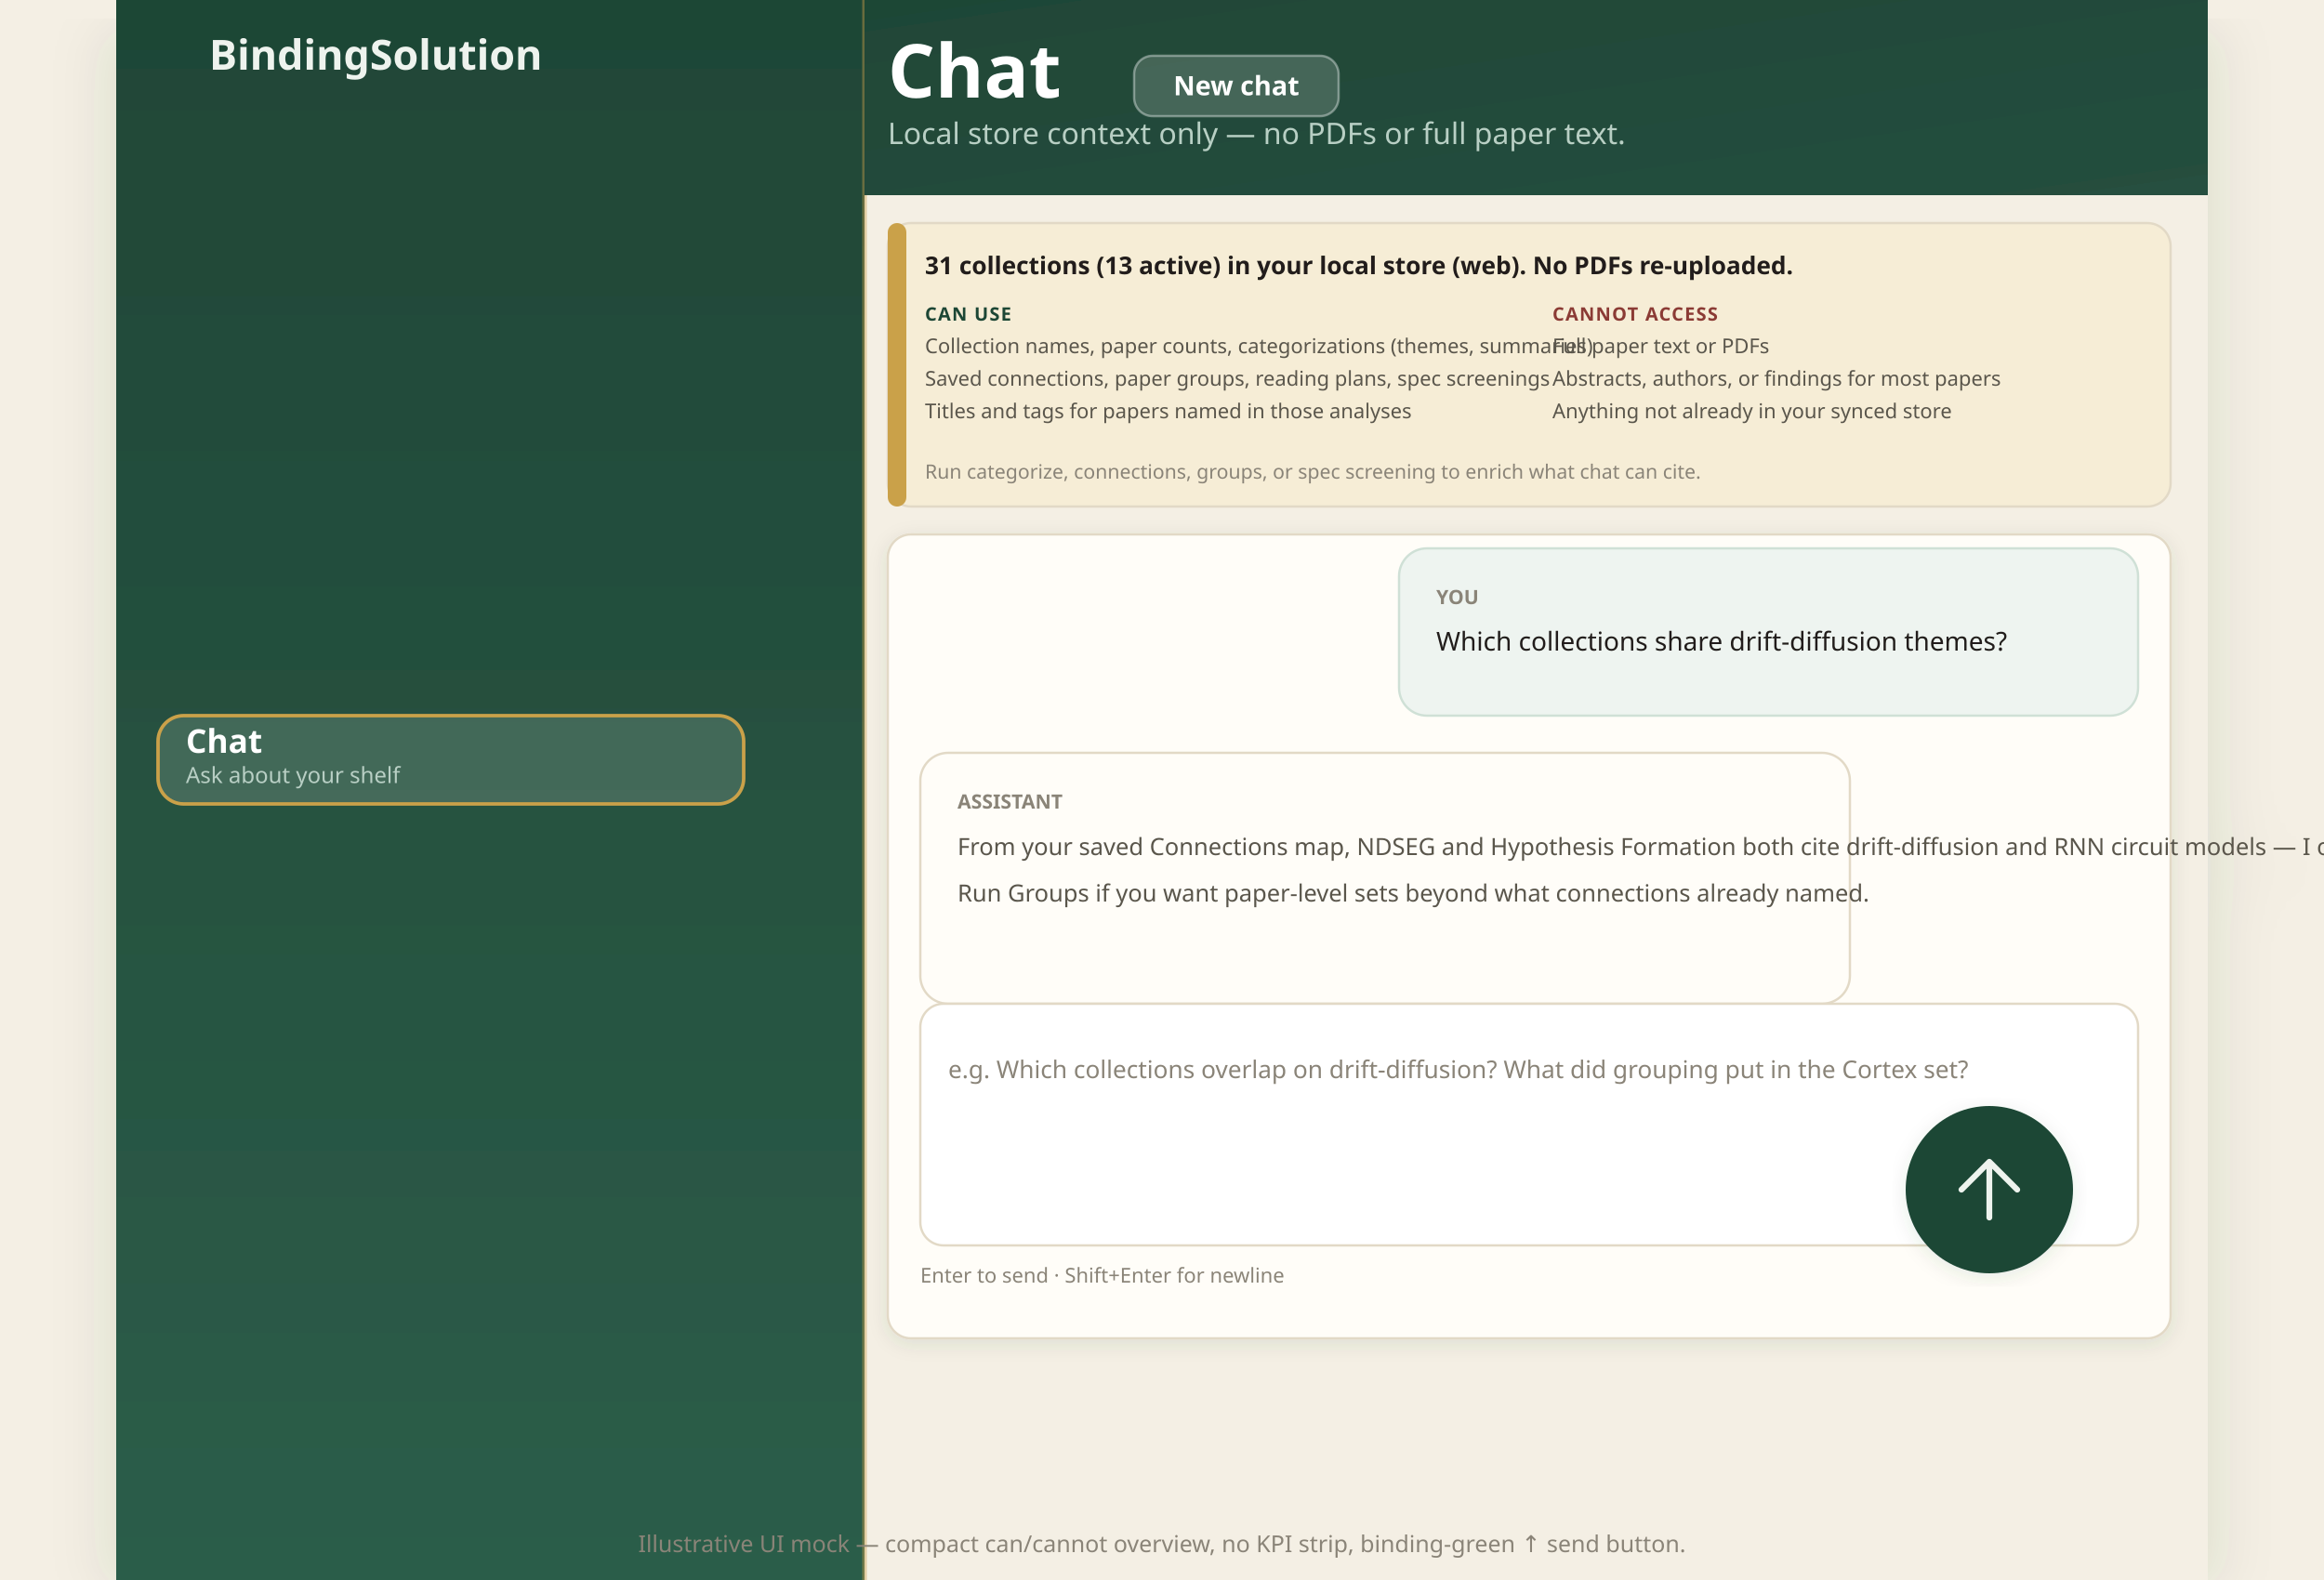
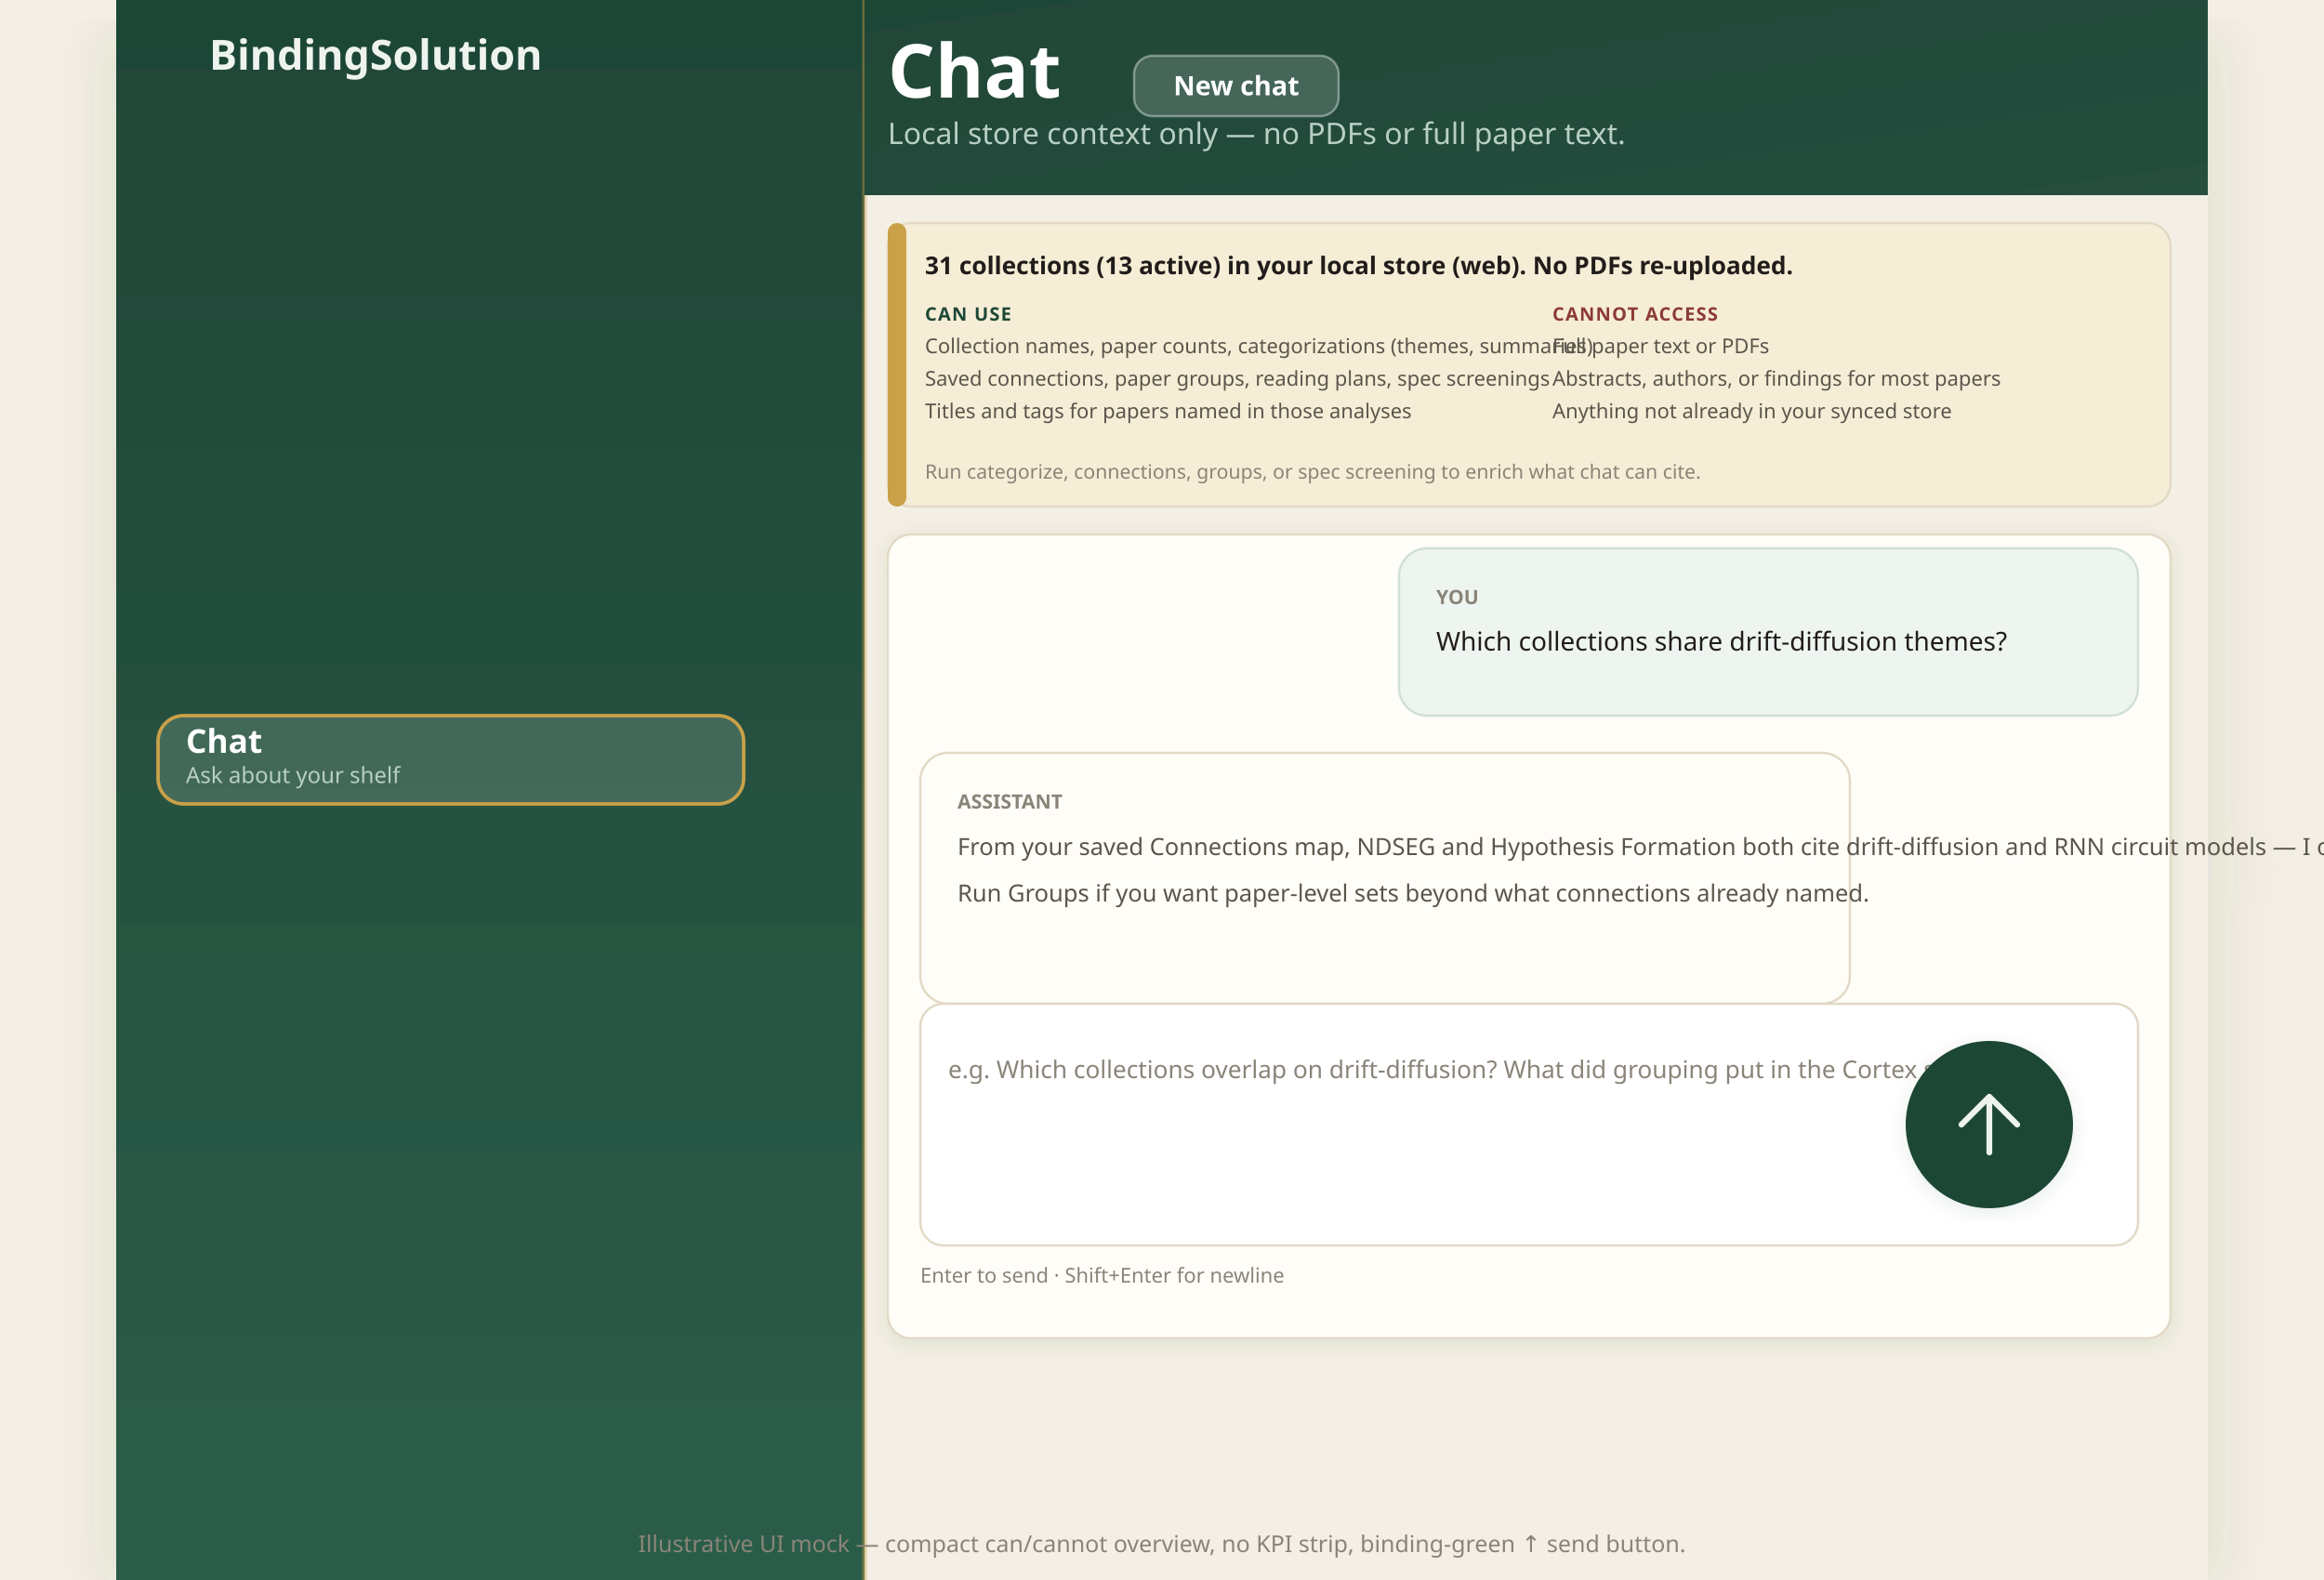
<svg xmlns="http://www.w3.org/2000/svg" viewBox="0 0 1000 680" width="1000" height="680" role="img" aria-label="Chat view with can/cannot overview, send button, no KPI strip">
  <defs>
    <linearGradient id="green" x1="0" y1="0" x2="0" y2="1">
      <stop offset="0" stop-color="#1f4636" />
      <stop offset="1" stop-color="#2c5d49" />
    </linearGradient>
    <linearGradient id="hero" x1="0" y1="0" x2="1" y2="1">
      <stop offset="0" stop-color="#1f4636" />
      <stop offset="1" stop-color="#254f3f" />
    </linearGradient>
    <filter id="shellShadow" x="-4%" y="-2%" width="108%" height="104%">
      <feDropShadow dx="0" dy="8" stdDeviation="14" flood-color="#1f4636" flood-opacity="0.12" />
    </filter>
    <filter id="shadow" x="-8%" y="-8%" width="116%" height="116%">
      <feDropShadow dx="0" dy="2" stdDeviation="4" flood-color="#1f4636" flood-opacity="0.1" />
    </filter>
  </defs>
  <rect width="1000" height="680" fill="#f4efe4" />
  <g filter="url(#shellShadow)">
    <rect x="50" y="0" width="900" height="680" fill="#f4efe4" />
    <rect x="50" y="0" width="322" height="680" fill="url(#green)" />
    <line x1="372" y1="0" x2="372" y2="680" stroke="#caa14a" stroke-width="2" stroke-opacity="0.42" />
    <g transform="translate(50, 0)">
      <text x="40" y="30" fill="#eef3ee" font-family="Montserrat, system-ui, sans-serif" font-size="17.9" font-weight="700">BindingSolution</text>
      <rect x="18" y="308" width="252" height="38" rx="11" fill="rgba(255,255,255,0.14)" stroke="#caa14a" stroke-width="1.5" />
      <text x="30" y="324" fill="#fff" font-family="system-ui, sans-serif" font-size="14.1" font-weight="600">Chat</text>
      <text x="30" y="337" fill="#b8cfc4" font-family="system-ui, sans-serif" font-size="9.6">Ask about your shelf</text>
    </g>
    <rect x="372" y="0" width="578" height="84" fill="url(#hero)" />
    <text x="382" y="42" fill="#fff" font-family="Montserrat, system-ui, sans-serif" font-size="32.0" font-weight="600">Chat</text>
    <text x="382" y="62" fill="#b8cfc4" font-family="system-ui, sans-serif" font-size="12.8">Local store context only — no PDFs or full paper text.</text>
    <rect x="488" y="24" width="88" height="26" rx="8" fill="rgba(255,255,255,0.16)" stroke="rgba(255,255,255,0.38)" />
    <text x="532" y="41" fill="#fff" font-family="system-ui, sans-serif" font-size="11.5" font-weight="600" text-anchor="middle">New chat</text>
    <g transform="translate(382, 96)">
      <rect x="0" y="0" width="552" height="122" rx="10" fill="#f6edd6" stroke="#e2d9c6" />
      <rect x="0" y="0" width="8" height="122" rx="4" fill="#caa14a" />
      <text x="16" y="22" fill="#211f1a" font-family="system-ui, sans-serif" font-size="10.5" font-weight="600">31 collections (13 active) in your local store (web). No PDFs re-uploaded.</text>
      <text x="16" y="42" fill="#1f4636" font-size="8" font-weight="700" font-family="system-ui, sans-serif" letter-spacing="0.5">CAN USE</text>
      <text x="16" y="56" fill="#5a564c" font-size="8.8" font-family="system-ui, sans-serif">Collection names, paper counts, categorizations (themes, summaries)</text>
      <text x="16" y="70" fill="#5a564c" font-size="8.8" font-family="system-ui, sans-serif">Saved connections, paper groups, reading plans, spec screenings</text>
      <text x="16" y="84" fill="#5a564c" font-size="8.8" font-family="system-ui, sans-serif">Titles and tags for papers named in those analyses</text>
      <text x="286" y="42" fill="#8b3a34" font-size="8" font-weight="700" font-family="system-ui, sans-serif" letter-spacing="0.5">CANNOT ACCESS</text>
      <text x="286" y="56" fill="#5a564c" font-size="8.8" font-family="system-ui, sans-serif">Full paper text or PDFs</text>
      <text x="286" y="70" fill="#5a564c" font-size="8.8" font-family="system-ui, sans-serif">Abstracts, authors, or findings for most papers</text>
      <text x="286" y="84" fill="#5a564c" font-size="8.8" font-family="system-ui, sans-serif">Anything not already in your synced store</text>
      <text x="16" y="110" fill="#8a8478" font-size="8.5" font-family="system-ui, sans-serif">Run categorize, connections, groups, or spec screening to enrich what chat can cite.</text>
      <rect x="0" y="134" width="552" height="346" rx="10" fill="#fffdf8" stroke="#e2d9c6" filter="url(#shadow)" />
      <rect x="220" y="140" width="318" height="72" rx="12" fill="#eef4f0" stroke="#cfe0d6" />
      <text x="236" y="164" fill="#8a8478" font-size="8.5" font-family="system-ui, sans-serif" font-weight="600">YOU</text>
      <text x="236" y="184" fill="#211f1a" font-size="11.2" font-family="system-ui, sans-serif">Which collections share drift-diffusion themes?</text>
      <rect x="14" y="228" width="400" height="108" rx="12" fill="#fffdf8" stroke="#e2d9c6" />
      <text x="30" y="252" fill="#8a8478" font-size="8.5" font-family="system-ui, sans-serif" font-weight="600">ASSISTANT</text>
      <text x="30" y="272" fill="#5a564c" font-size="10.2" font-family="system-ui, sans-serif">From your saved Connections map, NDSEG and Hypothesis Formation both cite drift-diffusion and RNN circuit models — I only see titles cited there, not full text.</text>
      <text x="30" y="292" fill="#5a564c" font-size="10.2" font-family="system-ui, sans-serif">Run Groups if you want paper-level sets beyond what connections already named.</text>
      <rect x="14" y="336" width="524" height="104" rx="10" fill="#fff" stroke="#e2d9c6" />
      <text x="26" y="368" fill="#8a8478" font-size="10.5" font-family="system-ui, sans-serif">e.g. Which collections overlap on drift-diffusion? What did grouping put in the Cortex set?</text>
-       <circle cx="474" cy="416" r="36" fill="#1f4636" filter="url(#shadow)" />
-       <path d="M474 428 V404 M462 416 l12-12 12 12" fill="none" stroke="#eef3ee" stroke-width="2.5" stroke-linecap="round" stroke-linejoin="round" />
+       <circle cx="474" cy="388" r="36" fill="#1f4636" filter="url(#shadow)" />
+       <path d="M474 400 V376 M462 388 l12-12 12 12" fill="none" stroke="#eef3ee" stroke-width="2.5" stroke-linecap="round" stroke-linejoin="round" />
      <text x="14" y="456" fill="#8a8478" font-size="8.8" font-family="system-ui, sans-serif">Enter to send · Shift+Enter for newline</text>
    </g>
  </g>
  <text x="500" y="668" fill="#8a8478" font-family="system-ui, sans-serif" font-size="10" text-anchor="middle">Illustrative UI mock — compact can/cannot overview, no KPI strip, binding-green ↑ send button.</text>
</svg>
